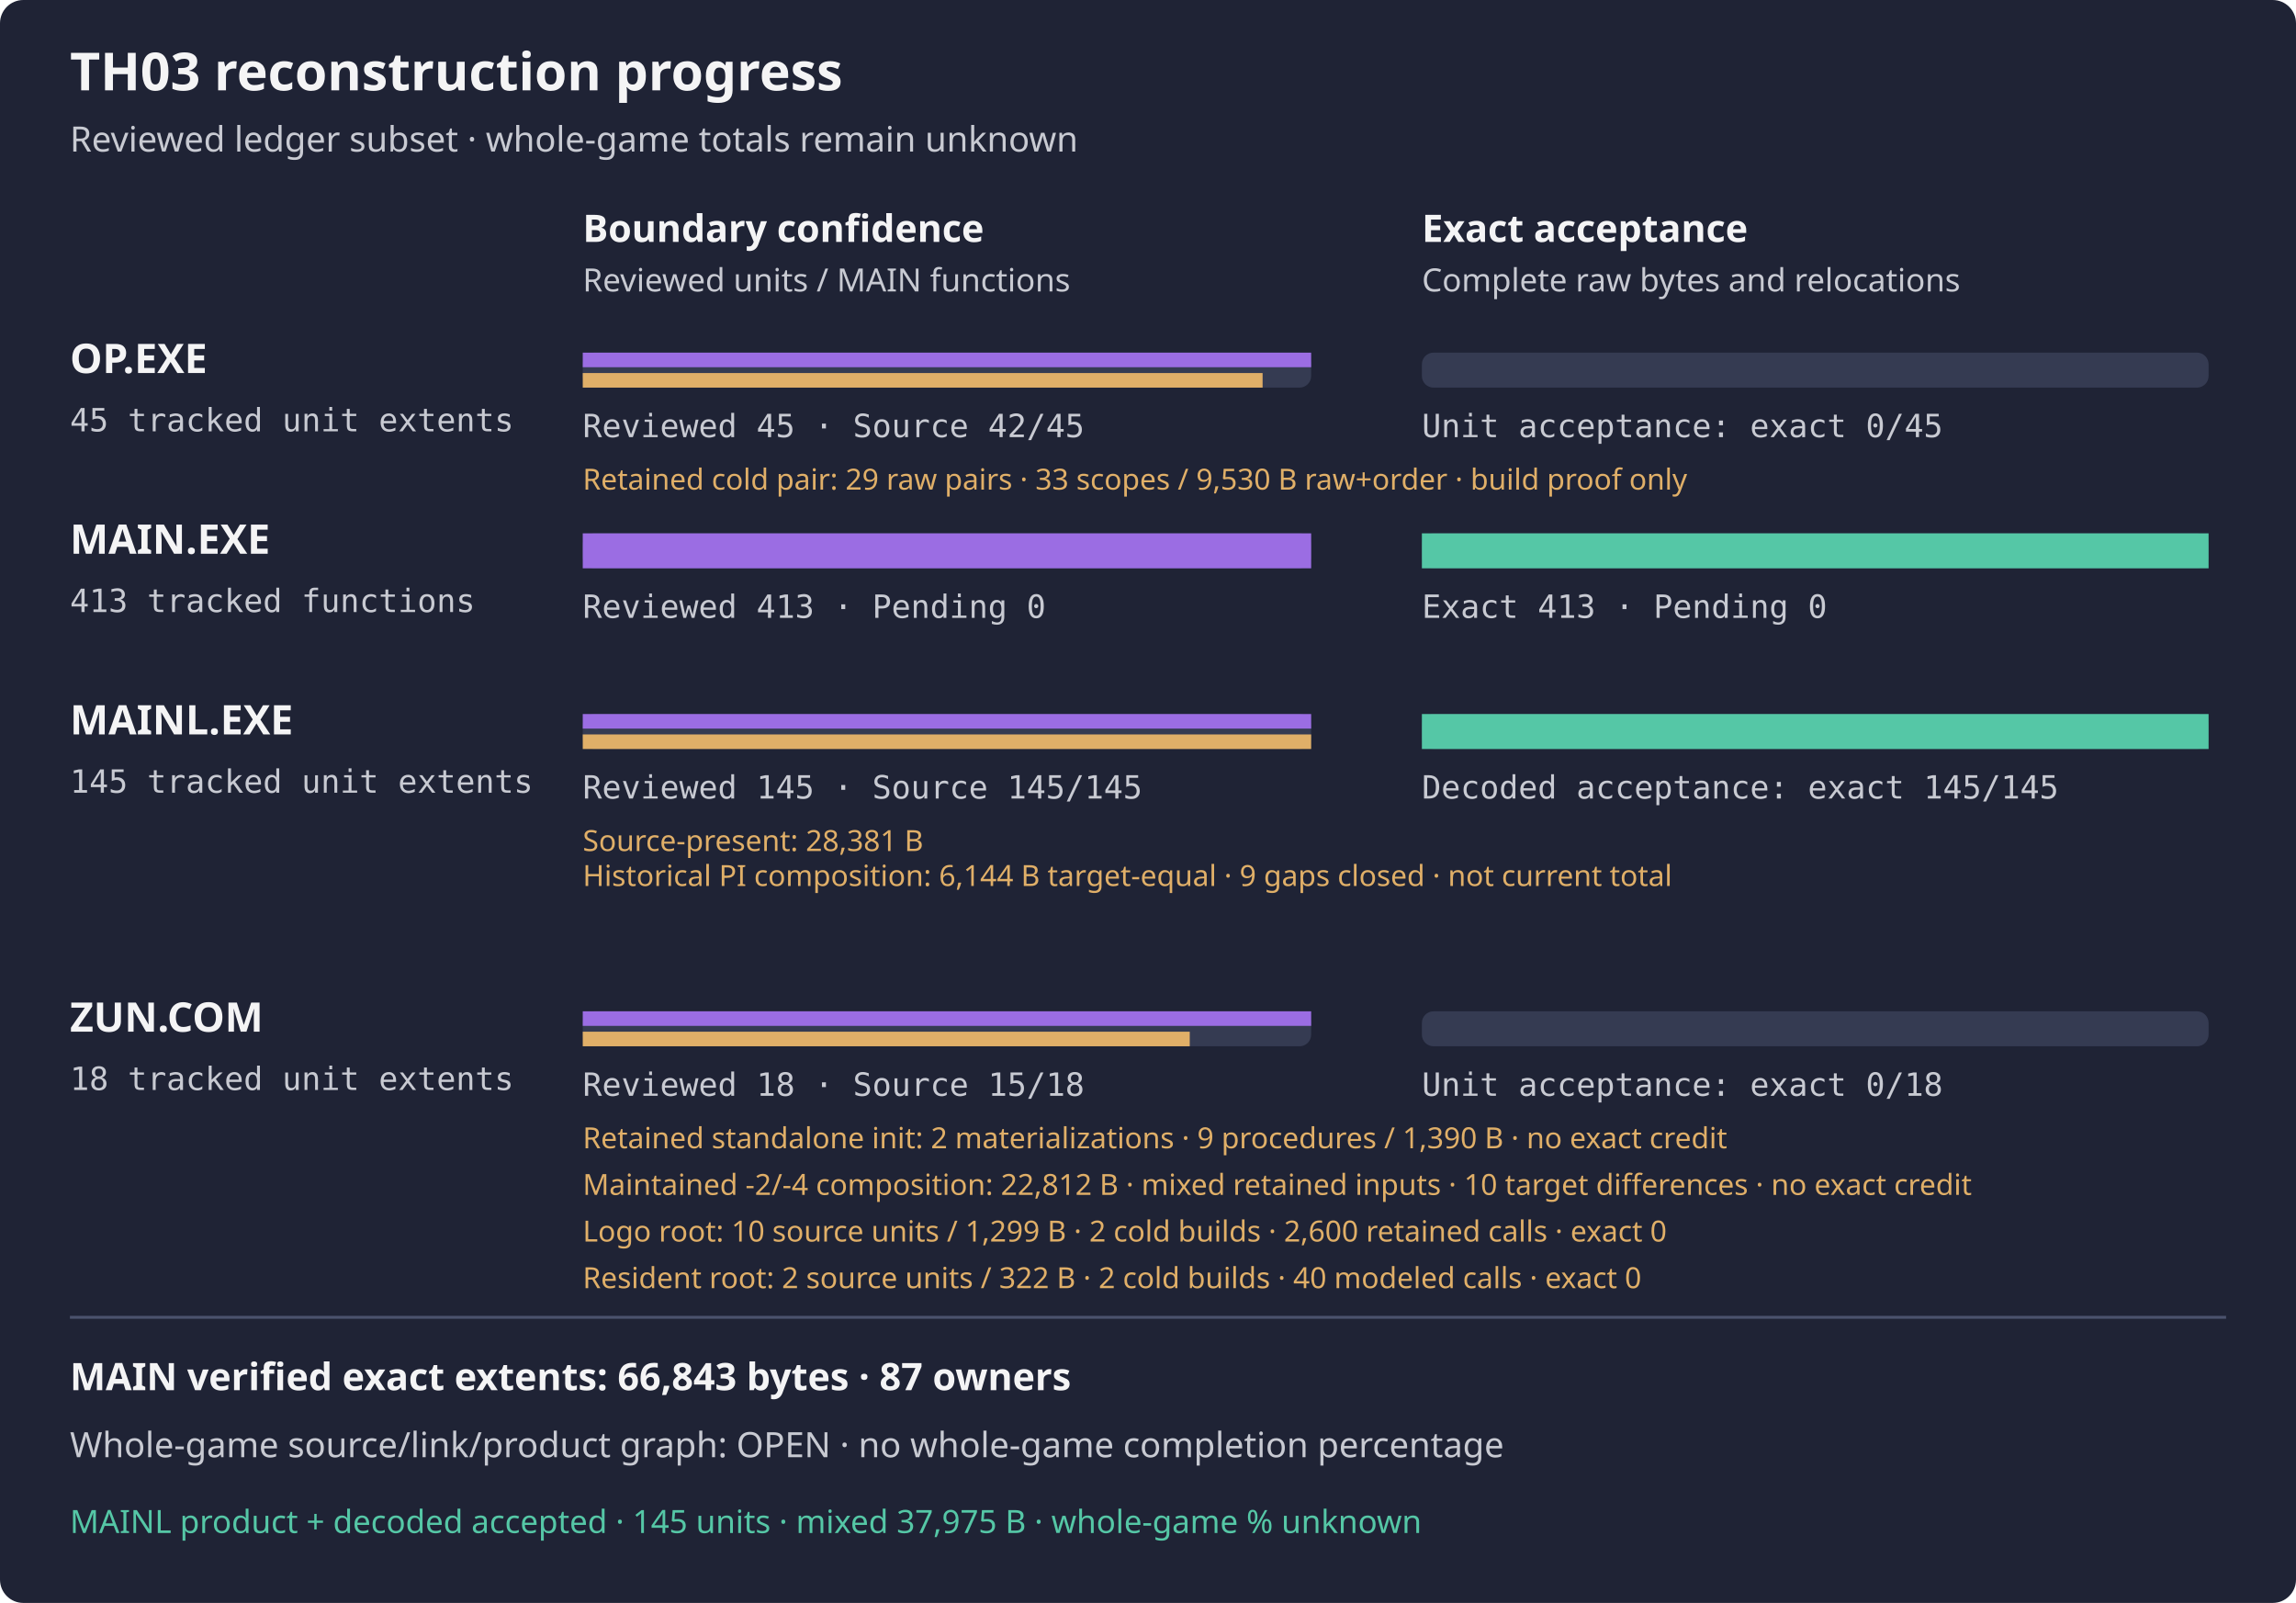
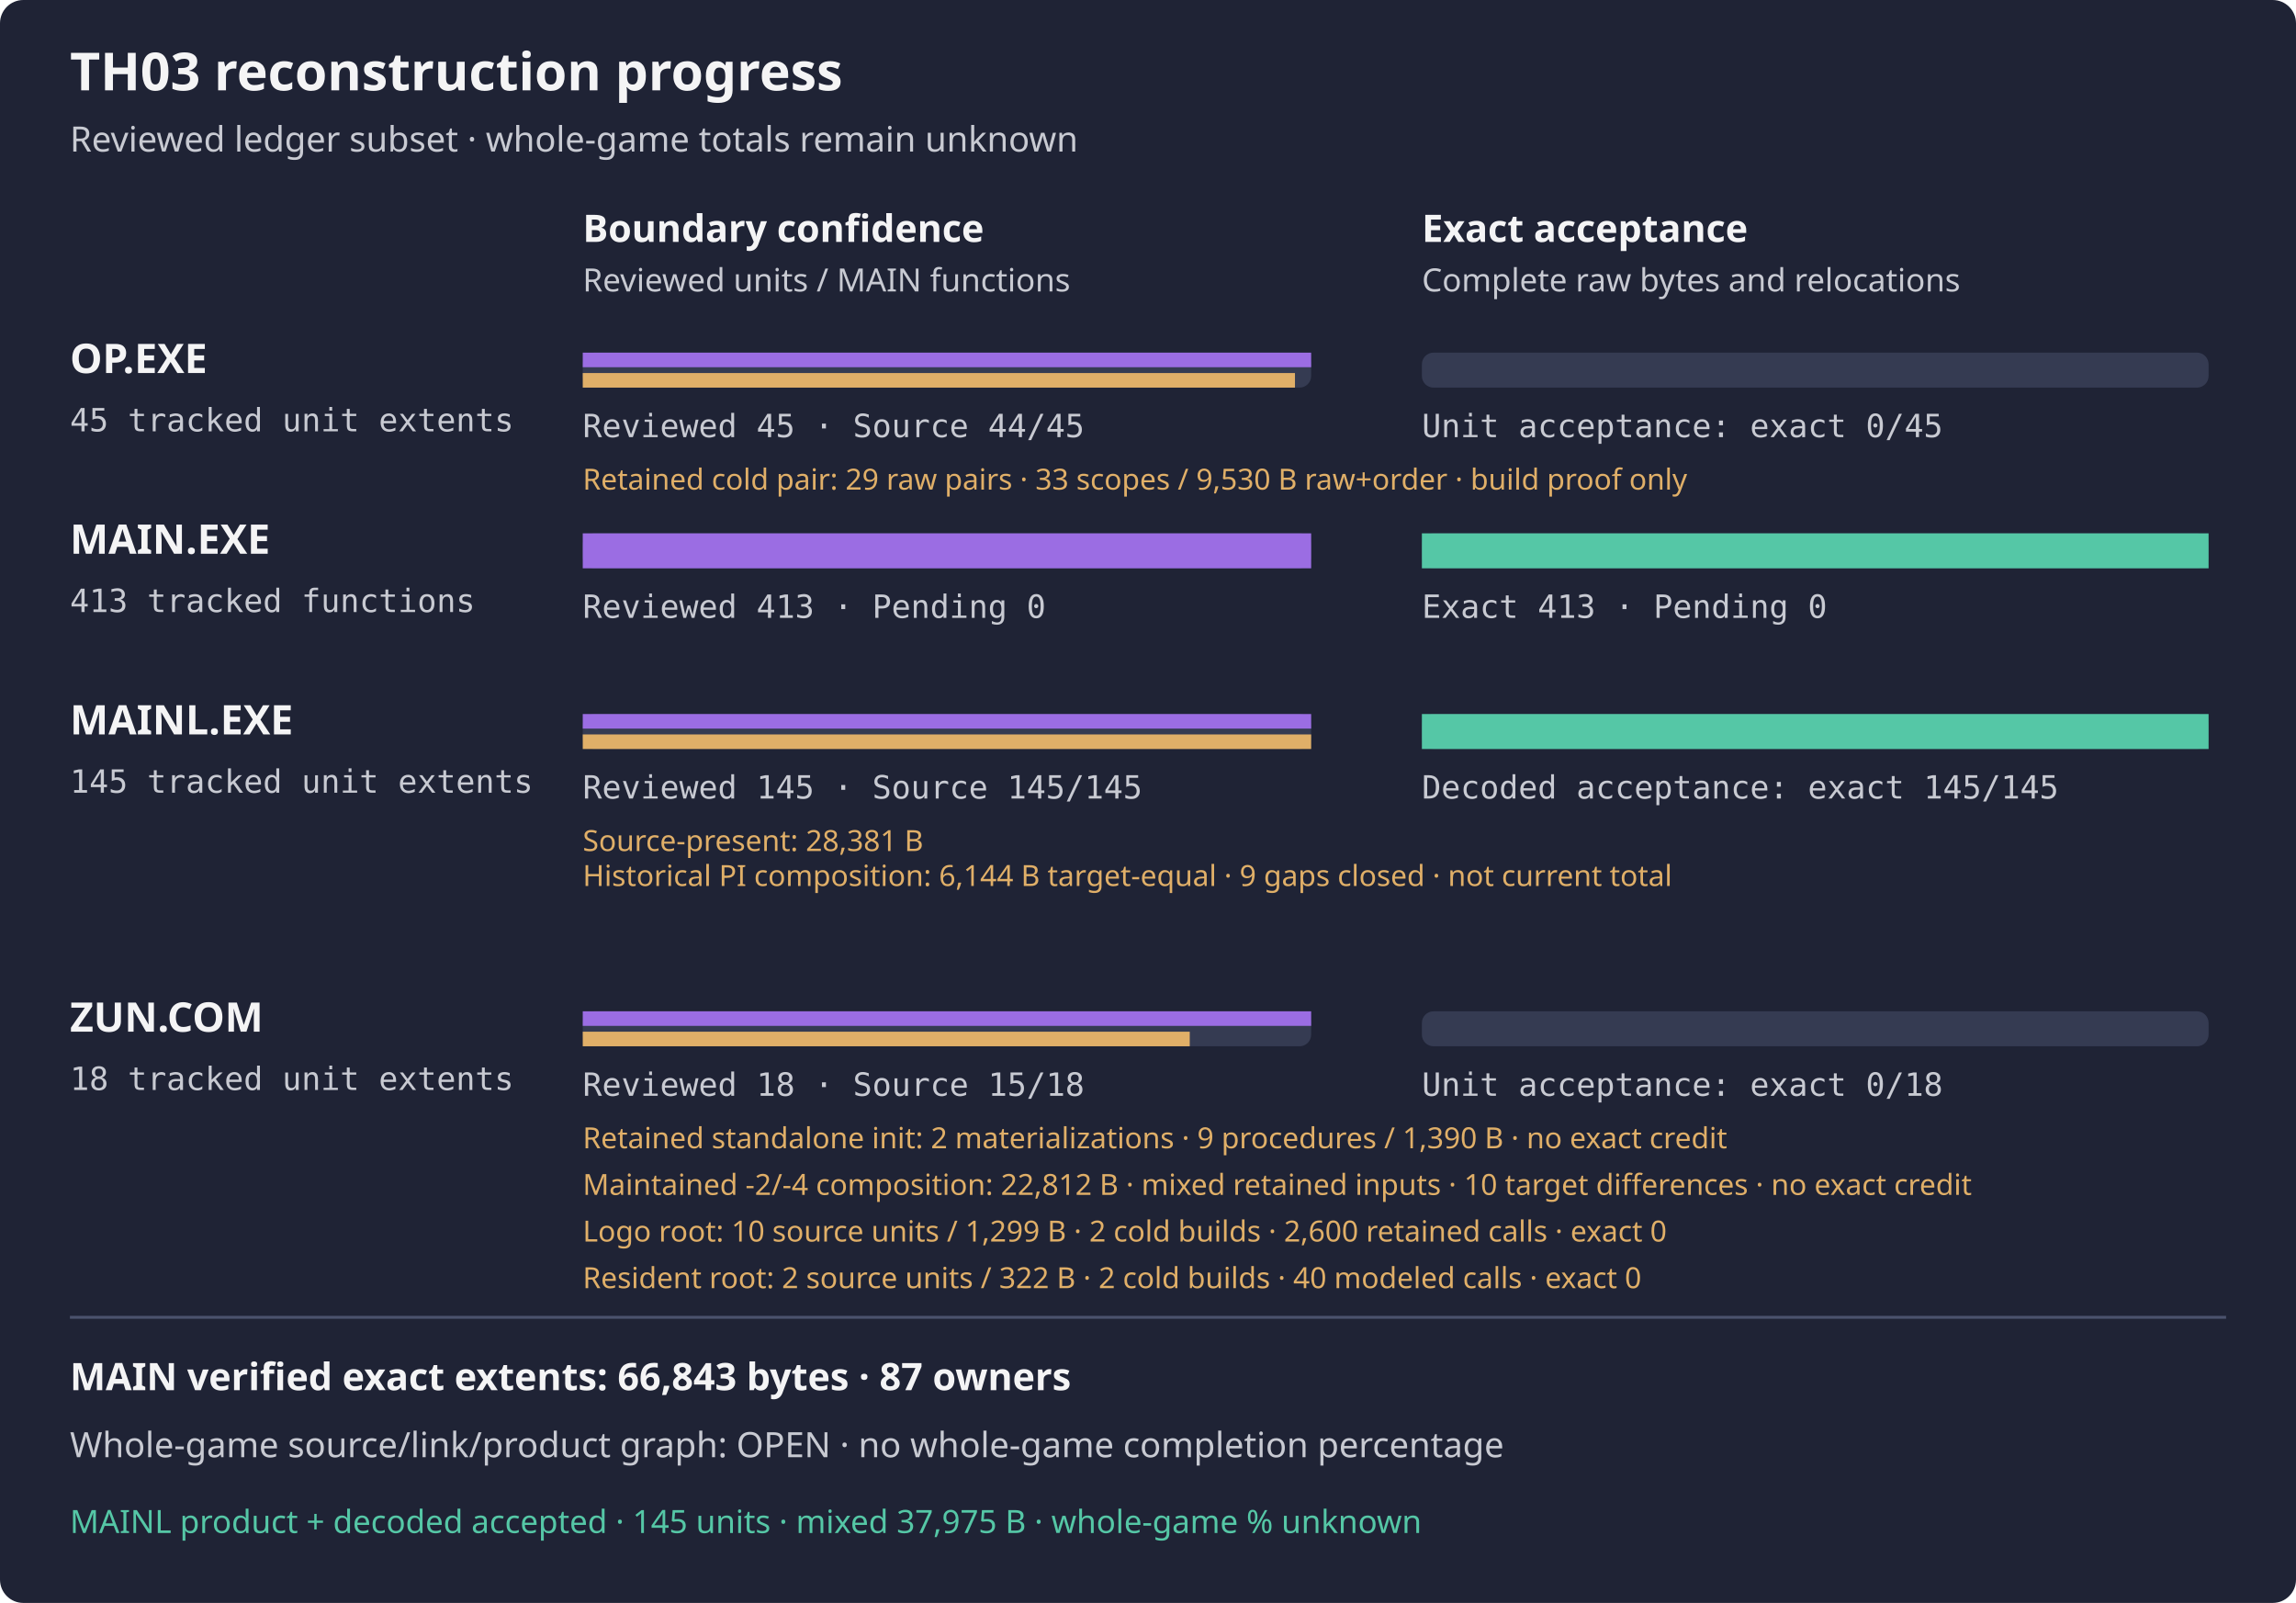
<svg xmlns="http://www.w3.org/2000/svg" width="788" height="550" viewBox="0 0 788 550" role="img" aria-label="TH03 reviewed subset reconstruction progress">
  <rect width="788" height="550" rx="8" fill="#1f2335" />
  <text x="24" y="31" fill="#f4f4f5" font-family="sans-serif" font-size="18" font-weight="600">TH03 reconstruction progress</text>
  <text x="24" y="52" fill="#c8cad2" font-family="sans-serif" font-size="12">Reviewed ledger subset · whole-game totals remain unknown</text>
  <text x="200" y="83" fill="#f4f4f5" font-family="sans-serif" font-size="13" font-weight="600">Boundary confidence</text>
  <text x="488" y="83" fill="#f4f4f5" font-family="sans-serif" font-size="13" font-weight="600">Exact acceptance</text>
  <text x="200" y="100" fill="#c8cad2" font-family="sans-serif" font-size="11">Reviewed units / MAIN functions</text>
  <text x="488" y="100" fill="#c8cad2" font-family="sans-serif" font-size="11">Complete raw bytes and relocations</text>
  <g aria-label="OP.EXE bars count tracked unit extents, not functions; source-present is not exact">
    <text x="24" y="128" fill="#f4f4f5" font-family="sans-serif" font-size="14" font-weight="600">OP.EXE</text>
    <text x="24" y="148" fill="#c8cad2" font-family="monospace" font-size="11">45 tracked unit extents</text>
    <rect x="200" y="121" width="250" height="12" rx="4" fill="#353b52" />
    <rect x="488" y="121" width="270" height="12" rx="4" fill="#353b52" />
    <rect x="200" y="121" width="250.00" height="5" fill="#9b6de3" />
-     <rect x="200" y="128" width="233.33" height="5" fill="#e0af68" />
+     <rect x="200" y="128" width="244.44" height="5" fill="#e0af68" />
    <rect x="488" y="121" width="0.00" height="12" fill="#55c7a6" />
-     <text x="200" y="150" fill="#c8cad2" font-family="monospace" font-size="11">Reviewed 45 · Source 42/45</text>
+     <text x="200" y="150" fill="#c8cad2" font-family="monospace" font-size="11">Reviewed 45 · Source 44/45</text>
    <text x="488" y="150" fill="#c8cad2" font-family="monospace" font-size="11">Unit acceptance: exact 0/45</text>
  </g>
  <text x="200" y="168" fill="#e0af68" font-family="sans-serif" font-size="10">Retained cold pair: 29 raw pairs · 33 scopes / 9,530 B raw+order · build proof only</text>
  <text x="24" y="190" fill="#f4f4f5" font-family="sans-serif" font-size="14" font-weight="600">MAIN.EXE</text>
  <text x="24" y="210" fill="#c8cad2" font-family="monospace" font-size="11">413 tracked functions</text>
  <rect x="200" y="183" width="250" height="12" rx="4" fill="#353b52" />
  <rect x="488" y="183" width="270" height="12" rx="4" fill="#353b52" />
  <rect x="200" y="183" width="250.00" height="12" fill="#9b6de3" />
  <rect x="488" y="183" width="270.00" height="12" fill="#55c7a6" />
  <text x="200" y="212" fill="#c8cad2" font-family="monospace" font-size="11">Reviewed 413 · Pending 0</text>
  <text x="488" y="212" fill="#c8cad2" font-family="monospace" font-size="11">Exact 413 · Pending 0</text>
  <g aria-label="MAINL bars count tracked unit extents, not functions; source-present is not exact">
    <text x="24" y="252" fill="#f4f4f5" font-family="sans-serif" font-size="14" font-weight="600">MAINL.EXE</text>
    <text x="24" y="272" fill="#c8cad2" font-family="monospace" font-size="11">145 tracked unit extents</text>
    <rect x="200" y="245" width="250" height="12" rx="4" fill="#353b52" />
    <rect x="488" y="245" width="270" height="12" rx="4" fill="#353b52" />
    <rect x="200" y="245" width="250.00" height="5" fill="#9b6de3" />
    <rect x="200" y="252" width="250.00" height="5" fill="#e0af68" />
    <rect x="488" y="245" width="270.00" height="12" fill="#55c7a6" />
    <text x="200" y="274" fill="#c8cad2" font-family="monospace" font-size="11">Reviewed 145 · Source 145/145</text>
    <text x="488" y="274" fill="#c8cad2" font-family="monospace" font-size="11">Decoded acceptance: exact 145/145</text>
    <text x="200" y="292" fill="#e0af68" font-family="sans-serif" font-size="10">Source-present: 28,381 B</text>
  </g>
  <text x="200" y="304" fill="#e0af68" font-family="sans-serif" font-size="10">Historical PI composition: 6,144 B target-equal · 9 gaps closed · not current total</text>
  <g aria-label="ZUN.COM bars count tracked unit extents, not functions; source-present is not exact">
    <text x="24" y="354" fill="#f4f4f5" font-family="sans-serif" font-size="14" font-weight="600">ZUN.COM</text>
    <text x="24" y="374" fill="#c8cad2" font-family="monospace" font-size="11">18 tracked unit extents</text>
    <rect x="200" y="347" width="250" height="12" rx="4" fill="#353b52" />
    <rect x="488" y="347" width="270" height="12" rx="4" fill="#353b52" />
    <rect x="200" y="347" width="250.00" height="5" fill="#9b6de3" />
    <rect x="200" y="354" width="208.33" height="5" fill="#e0af68" />
    <rect x="488" y="347" width="0.00" height="12" fill="#55c7a6" />
    <text x="200" y="376" fill="#c8cad2" font-family="monospace" font-size="11">Reviewed 18 · Source 15/18</text>
    <text x="488" y="376" fill="#c8cad2" font-family="monospace" font-size="11">Unit acceptance: exact 0/18</text>
  </g>
  <text x="200" y="394" fill="#e0af68" font-family="sans-serif" font-size="10">Retained standalone init: 2 materializations · 9 procedures / 1,390 B · no exact credit</text>
  <text x="200" y="410" fill="#e0af68" font-family="sans-serif" font-size="10" aria-label="Two equal 22,812-byte mixed-source outputs: maintained init (-2) and driver (-4), three retained other payloads and retained wrapper scaffold. Two independent driver materializations have raw OBJ/COM/MAP equality, no normalization or object reuse; first was not a predeclared pair, and second source mtimes were declared from observed first inputs. Fourteen wrapper-only observations and wrong-transfer negative pass; no payload execution or native composition build. Ten target differences remain; no exact acceptance or DIET closure">Maintained -2/-4 composition: 22,812 B · mixed retained inputs · 10 target differences · no exact credit</text>
  <text x="200" y="426" fill="#e0af68" font-family="sans-serif" font-size="10" aria-label="Ten maintained logo root source units, 1299 CODE bytes; raw identical OBJ COM MAP from two cold builds, vendor context unowned, 2600 retained target and first-candidate model calls, no new model or exact acceptance">Logo root: 10 source units / 1,299 B · 2 cold builds · 2,600 retained calls · exact 0</text>
  <text x="200" y="442" fill="#e0af68" font-family="sans-serif" font-size="10" aria-label="Two maintained resident source units, 322 CODE bytes and separate 307 DATA bytes; two cold builds, forty retained target and first-candidate modeled calls, no whole payload or exact acceptance">Resident root: 2 source units / 322 B · 2 cold builds · 40 modeled calls · exact 0</text>
  <path d="M24 452 H764" stroke="#4b526d" />
  <text x="24" y="477" fill="#f4f4f5" font-family="sans-serif" font-size="13" font-weight="600">MAIN verified exact extents: 66,843 bytes · 87 owners</text>
  <text x="24" y="500" fill="#c8cad2" font-family="sans-serif" font-size="12">Whole-game source/link/product graph: OPEN · no whole-game completion percentage</text>
  <text x="24" y="526" fill="#55c7a6" font-family="sans-serif" font-size="11">MAINL product + decoded accepted · 145 units · mixed 37,975 B · whole-game % unknown</text>
</svg>
